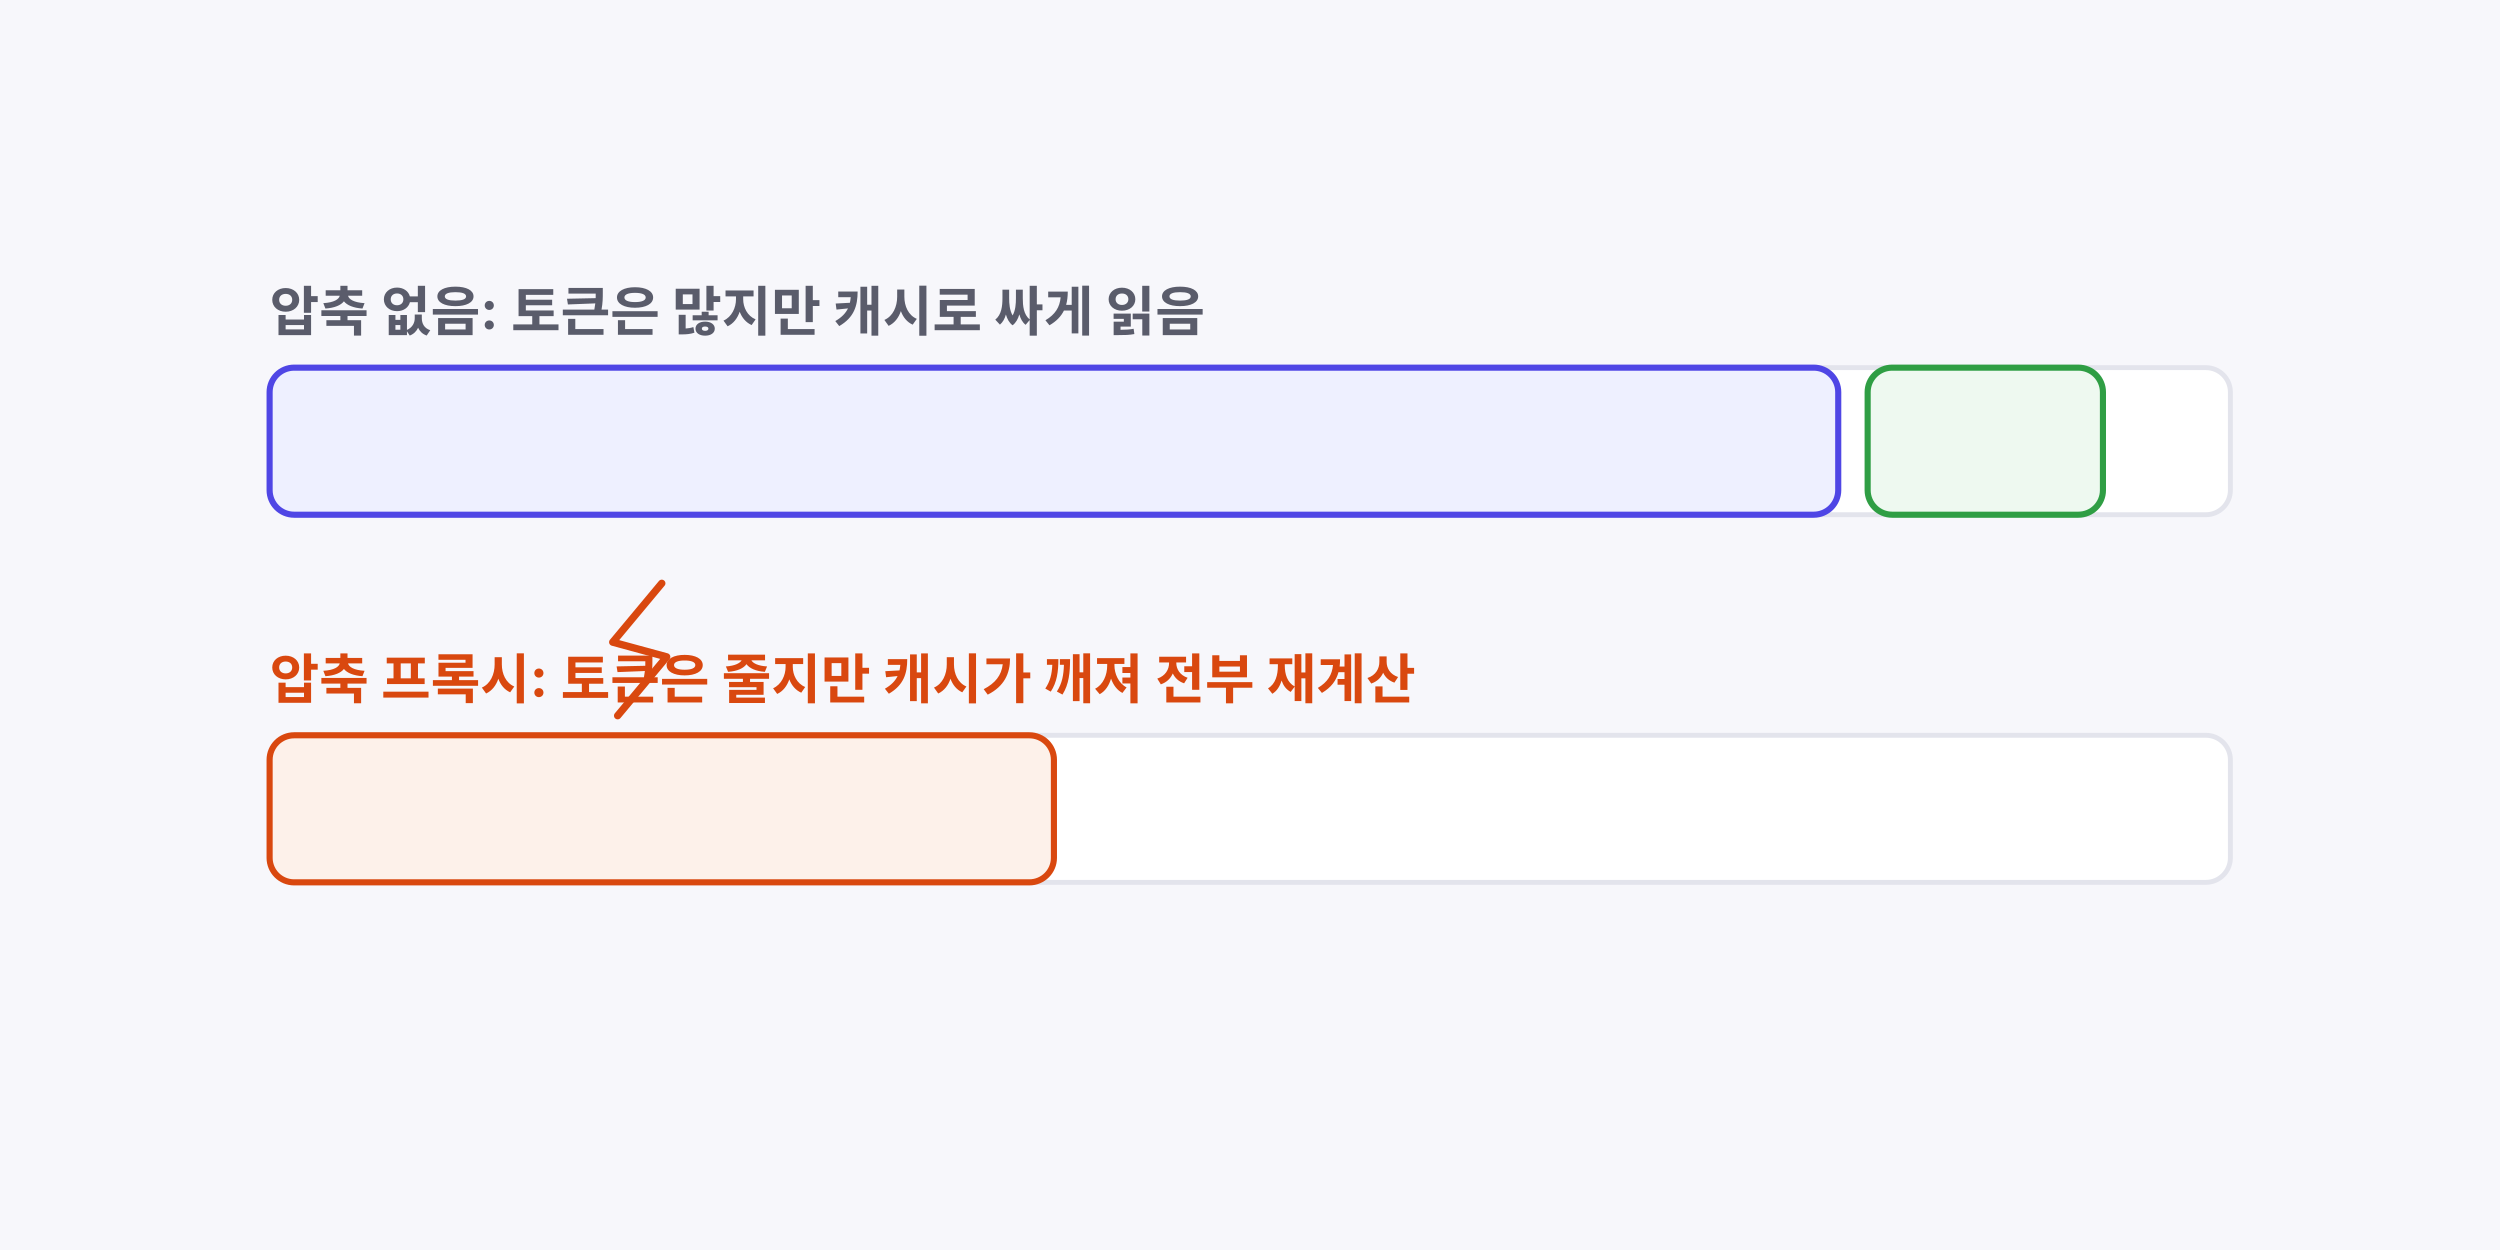
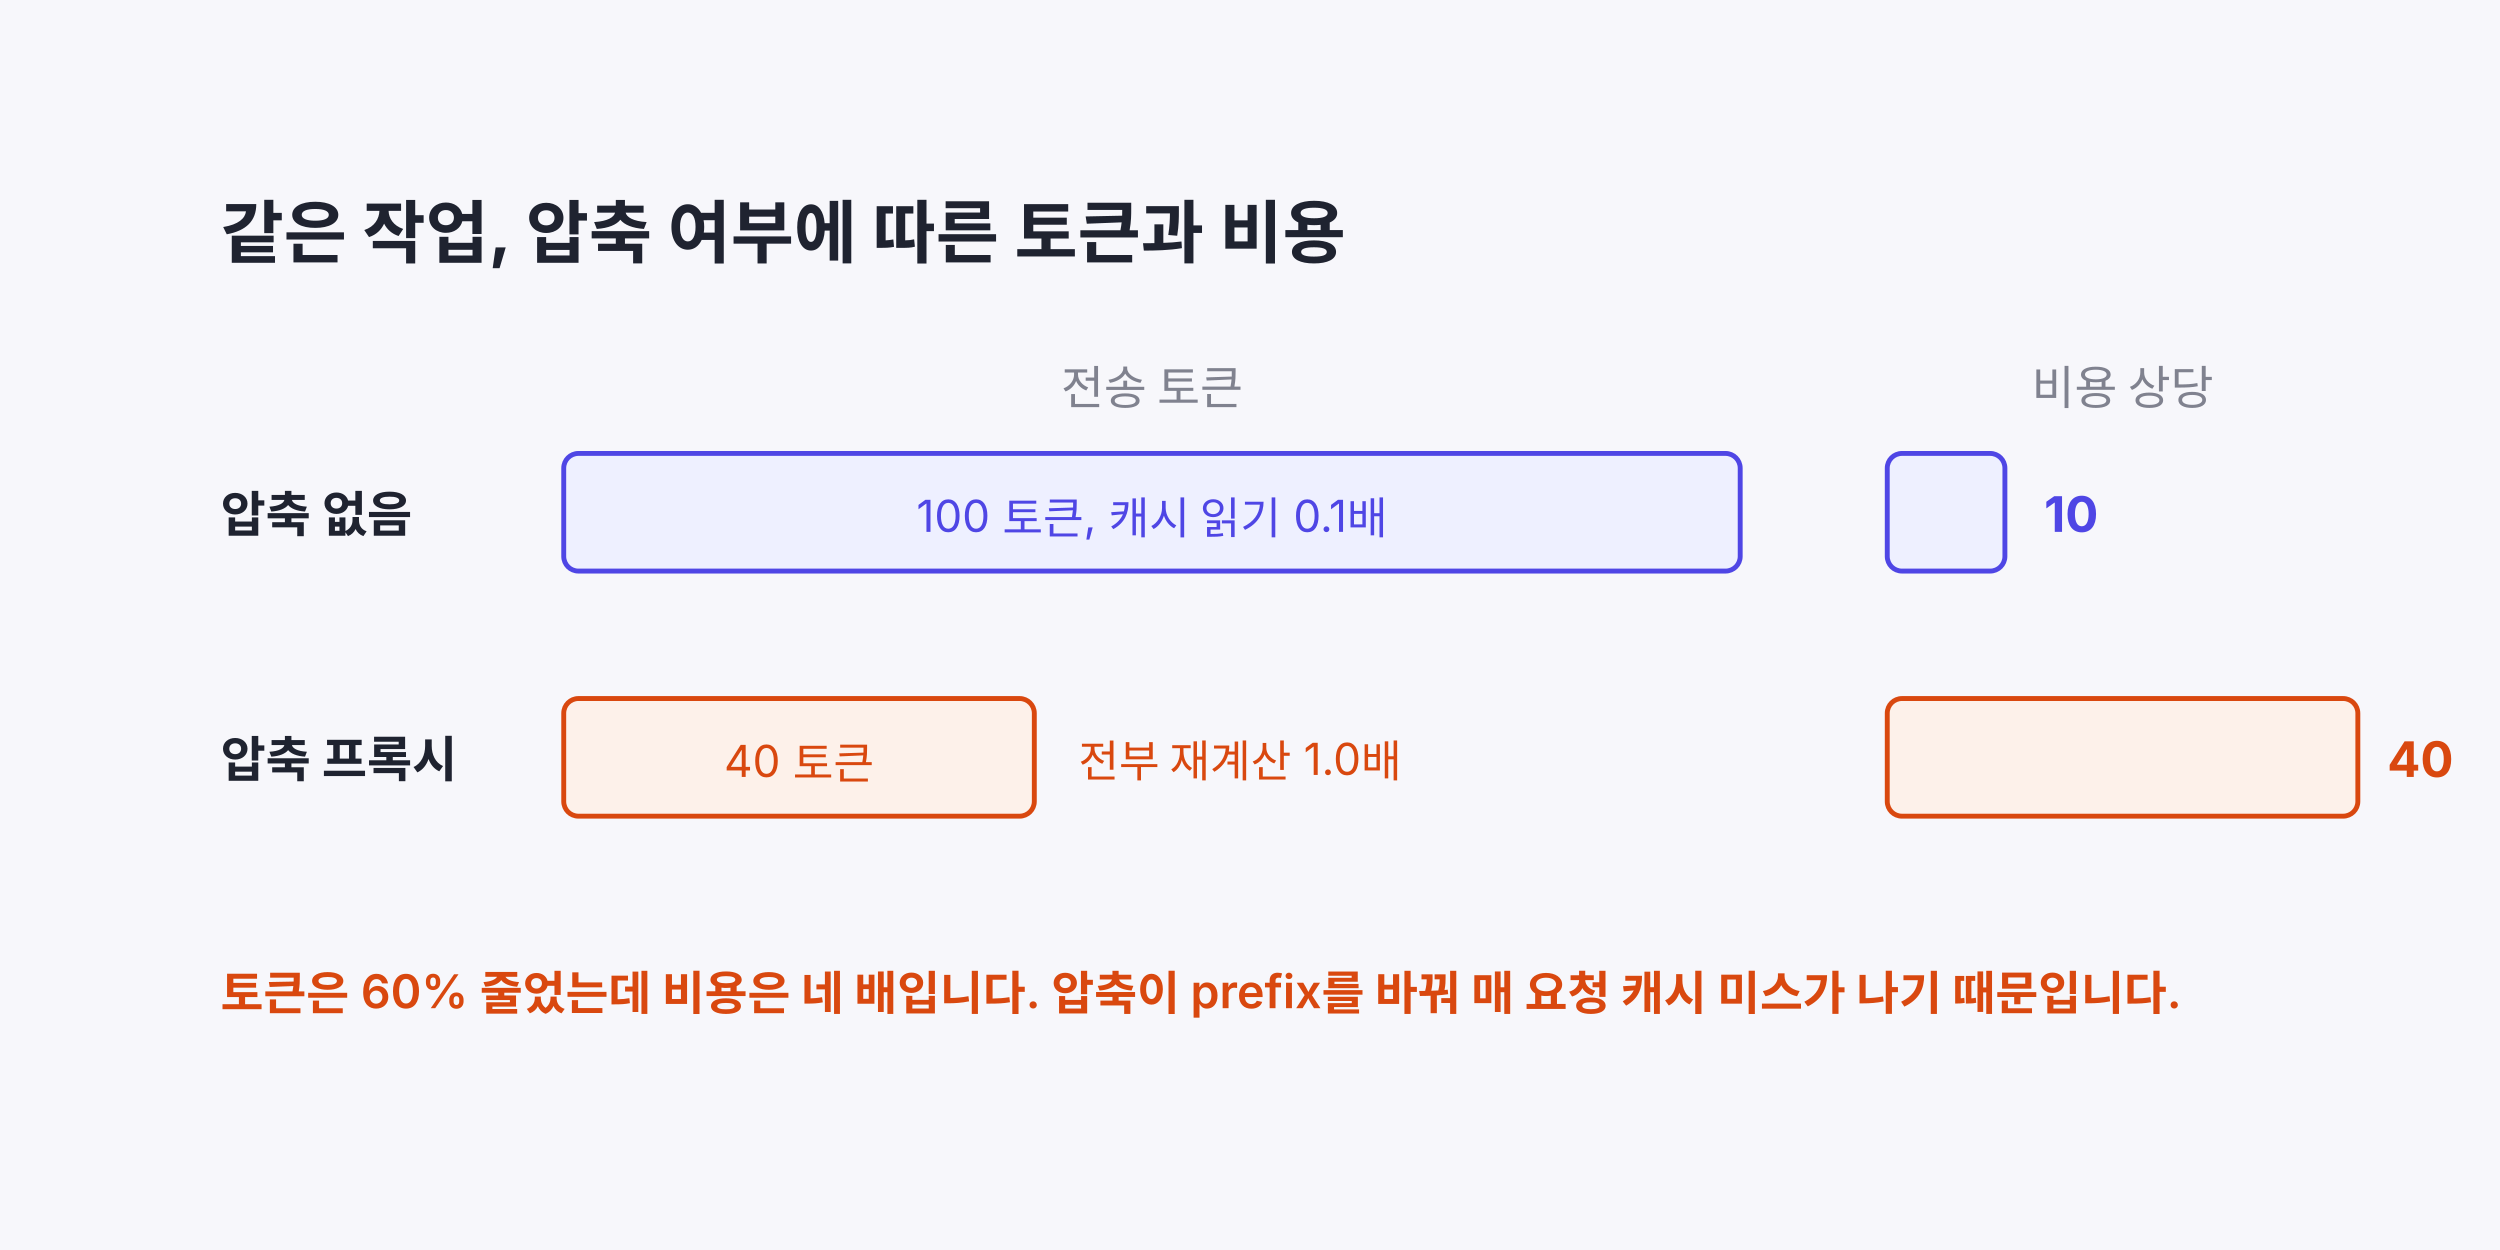
<svg xmlns="http://www.w3.org/2000/svg" viewBox="0 0 1020 510" font-family="-apple-system, BlinkMacSystemFont, 'Apple SD Gothic Neo', 'Malgun Gothic', sans-serif">
  <rect width="1020" height="510" fill="#f7f7fb" />
-   <rect x="110" y="150" width="800" height="60" rx="10" fill="#ffffff" stroke="#e3e4ec" stroke-width="2" />
-   <rect x="110" y="150" width="640" height="60" rx="10" fill="#eef0ff" stroke="#4f46e5" stroke-width="2.5" />
-   <rect x="762" y="150" width="96" height="60" rx="10" fill="#eef9f0" stroke="#2f9e44" stroke-width="2.5" />
-   <rect x="110" y="300" width="800" height="60" rx="10" fill="#ffffff" stroke="#e3e4ec" stroke-width="2" />
-   <rect x="110" y="300" width="320" height="60" rx="10" fill="#fdf1ea" stroke="#d9480f" stroke-width="2.5" />
-   <text x="110" y="135" font-size="22" font-weight="700" fill="#5a5c6b">압축 없음: 토큰은 많지만 캐시로 싸게 읽음</text>
-   <text x="110" y="285" font-size="22" font-weight="700" fill="#d9480f">압축 프록시: 토큰은 줄지만 캐시가 깨져 전부 재계산</text>
-   <path d="M270,238 L250,262 L272,268 L252,292" fill="none" stroke="#d9480f" stroke-width="3" stroke-linecap="round" stroke-linejoin="round" />
+   <text x="90" y="105" font-size="28" font-weight="700" fill="#1f2330">같은 작업, 압축 여부에 따른 토큰과 비용</text>
+   <text x="470" y="165" text-anchor="middle" font-size="19" fill="#80828f">전송 토큰</text>
+   <text x="866" y="165" text-anchor="middle" font-size="19" fill="#80828f">비용 상당</text>
+   <text x="90" y="217" font-size="20" font-weight="700" fill="#1f2330">압축 없음</text>
+   <rect x="230" y="185" width="480" height="48" rx="6" fill="#eef0ff" stroke="#4f46e5" stroke-width="2" />
+   <text x="470" y="217" text-anchor="middle" font-size="18" fill="#4f46e5">100 토큰, 캐시 읽기 0.1배</text>
+   <rect x="770" y="185" width="48" height="48" rx="6" fill="#eef0ff" stroke="#4f46e5" stroke-width="2" />
+   <text x="834" y="217" font-size="20" font-weight="700" fill="#4f46e5">10</text>
+   <text x="90" y="317" font-size="20" font-weight="700" fill="#1f2330">압축 프록시</text>
+   <rect x="230" y="285" width="192" height="48" rx="6" fill="#fdf1ea" stroke="#d9480f" stroke-width="2" />
+   <text x="326" y="317" text-anchor="middle" font-size="18" fill="#d9480f">40 토큰</text>
+   <text x="440" y="317" font-size="18" fill="#d9480f">전부 재계산 1.0배</text>
+   <rect x="770" y="285" width="192" height="48" rx="6" fill="#fdf1ea" stroke="#d9480f" stroke-width="2" />
+   <text x="974" y="317" font-size="20" font-weight="700" fill="#d9480f">40</text>
+   <text x="90" y="412" font-size="19" font-weight="600" fill="#d9480f">토큰은 60% 줄었는데 비용은 네 배입니다. 압축이 prefix를 바꿔 매 요청 캐시 미스가 나기 때문입니다.</text>
</svg>
